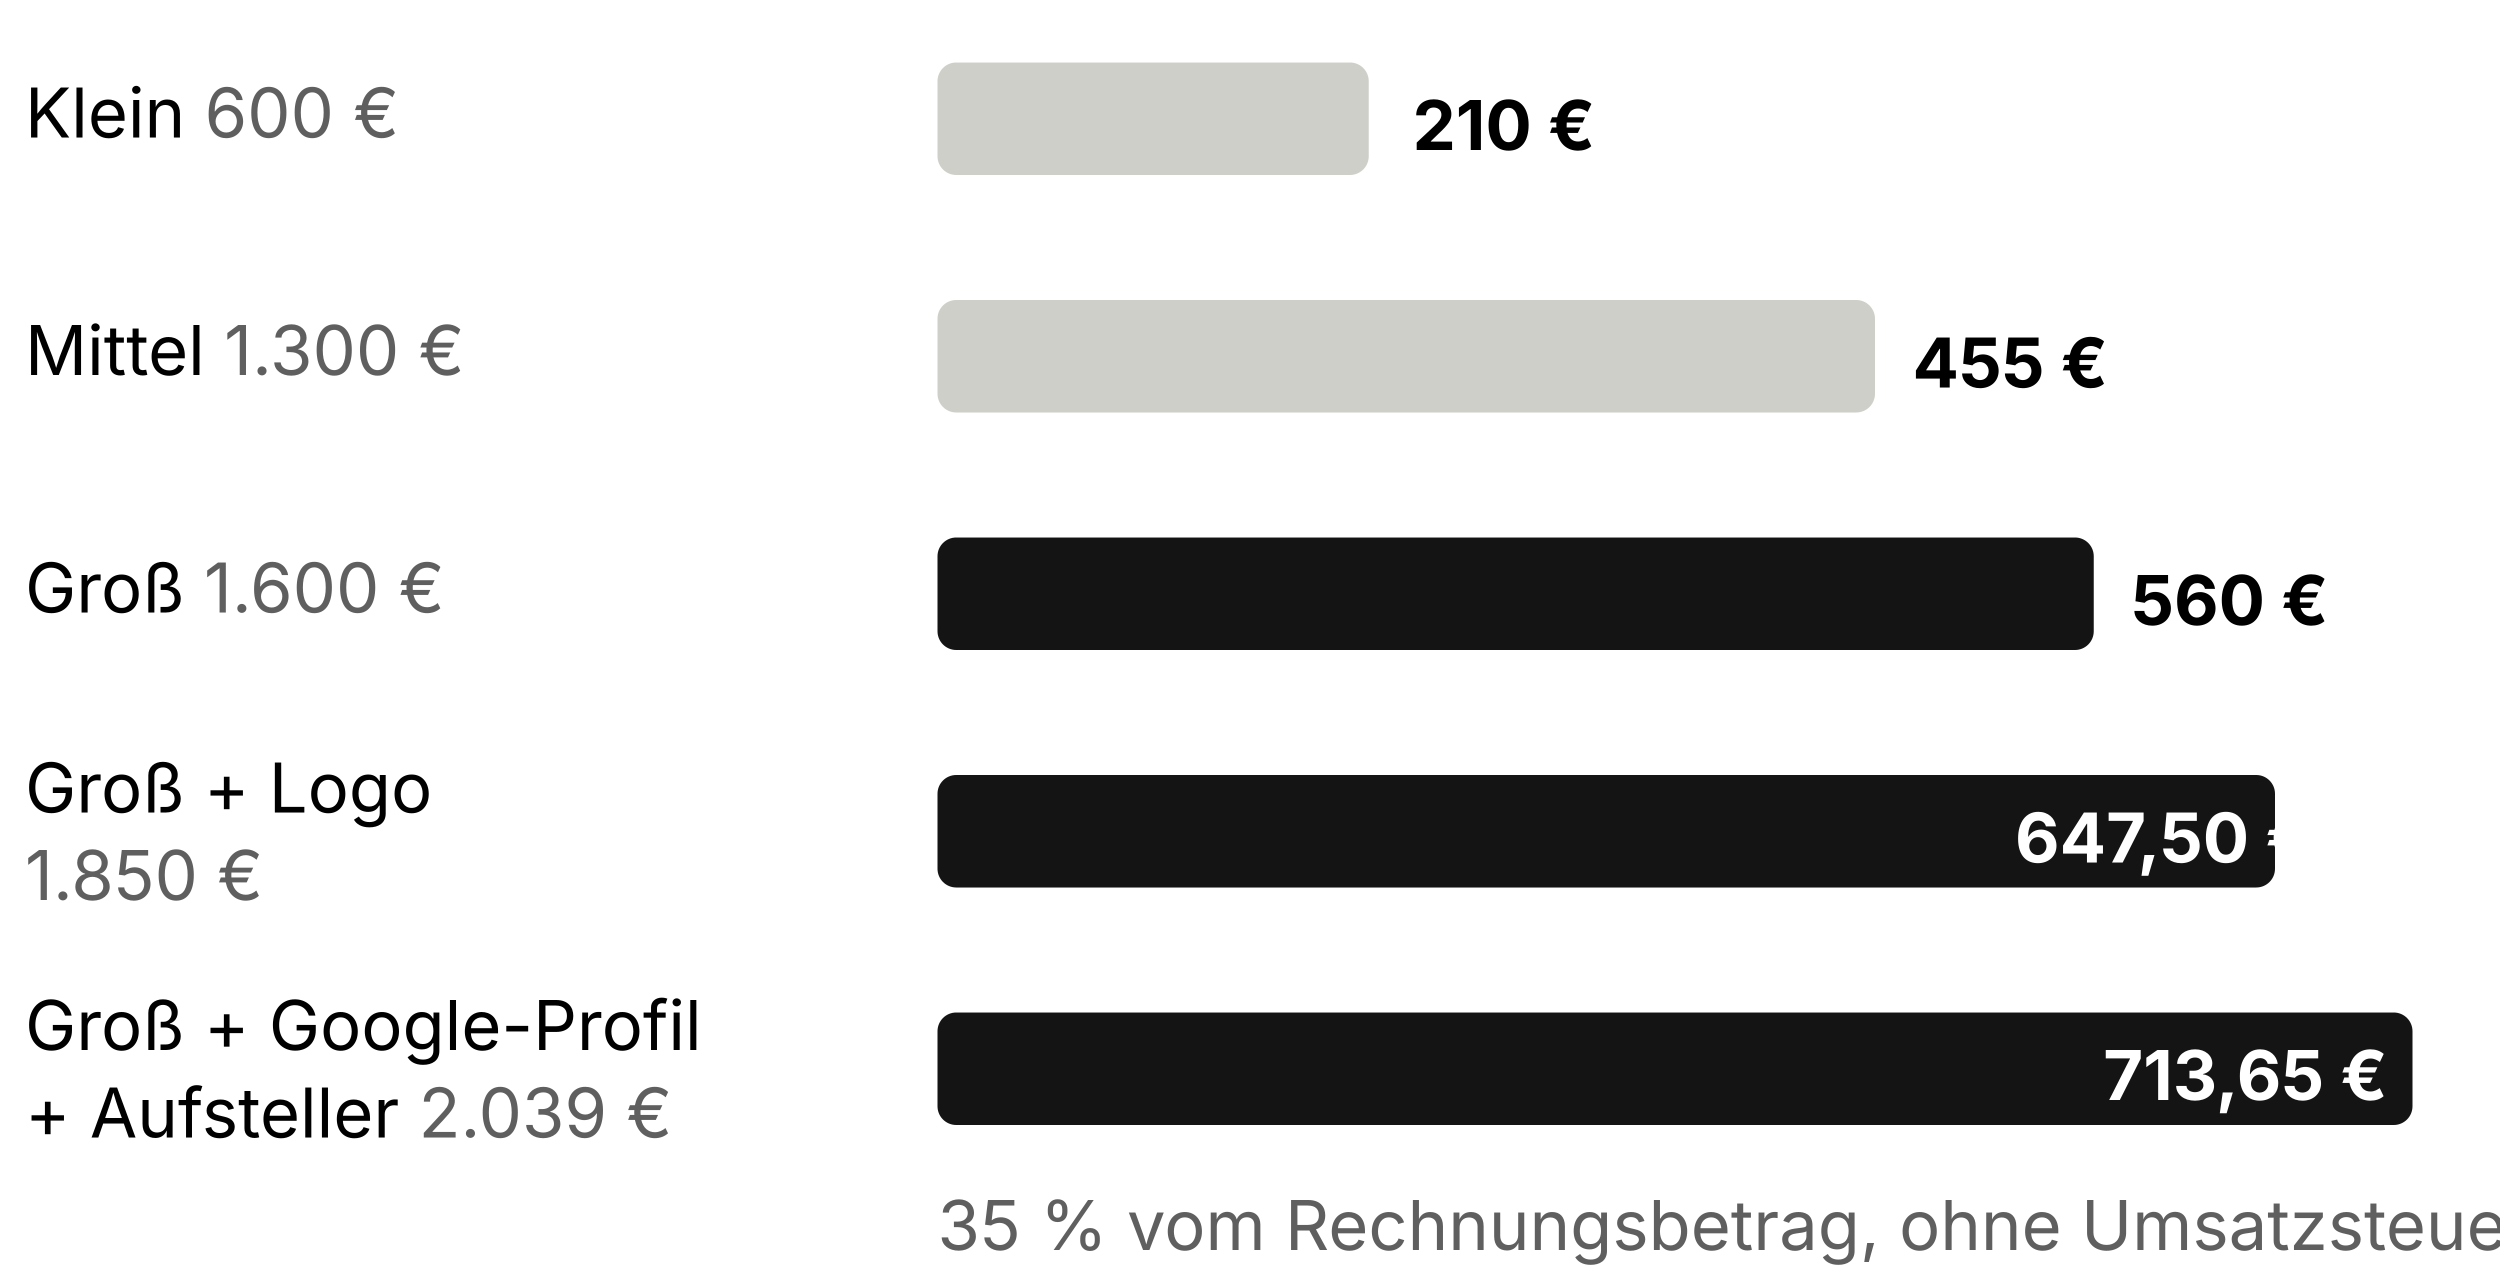
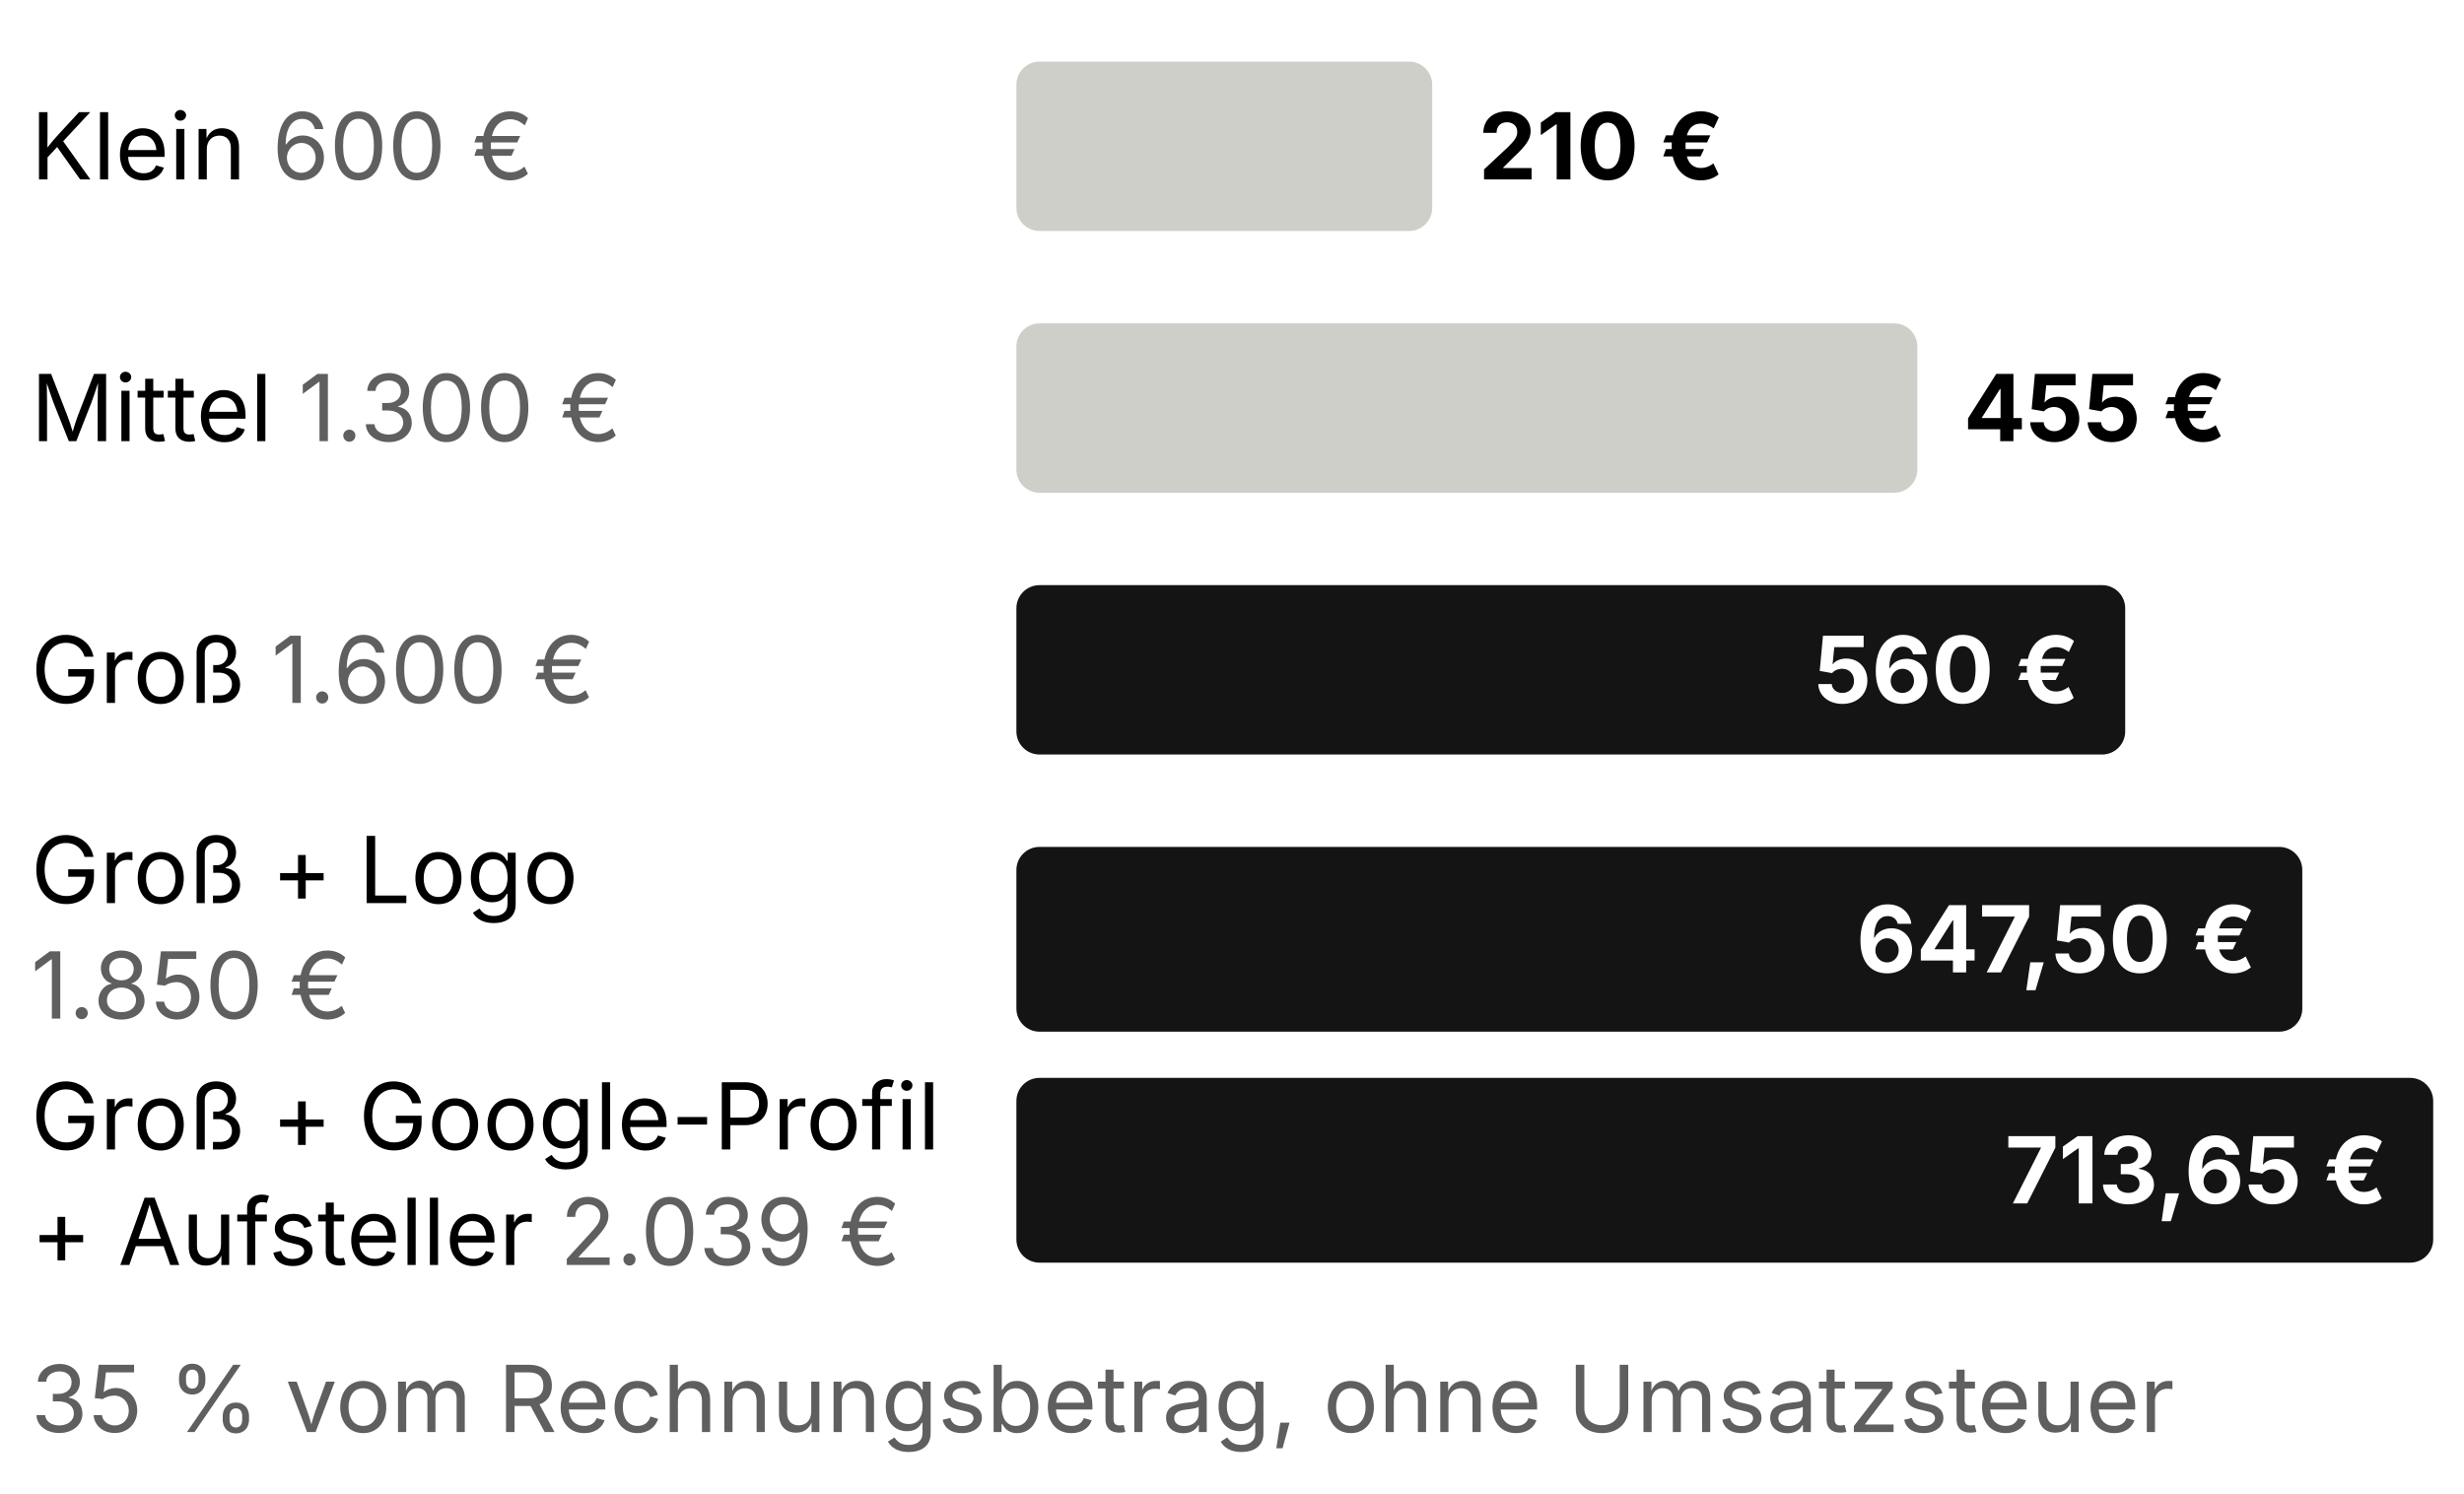
- <svg xmlns="http://www.w3.org/2000/svg" viewBox="0 0 400 206" role="img" aria-labelledby="pb-t pb-d" fill="currentColor" font-family="Inter, system-ui, sans-serif" font-size="12">
+ <svg xmlns="http://www.w3.org/2000/svg" id="g-pb" viewBox="0 0 320 194" role="img" aria-labelledby="pb-t pb-d" fill="currentColor" font-family="Inter, system-ui, sans-serif" font-size="12">
  <style>
-     .f1{fill:var(--lk-f1,#ece6da)}.f2{fill:var(--lk-f2,#e2e7ec)}.f3{fill:var(--lk-f3,#cfcfc9)}.ink{fill:var(--lk-ink,#141414)}
-     .mu{fill:var(--lk-muted,#5f5f5f)}.h{font-weight:700}.s{font-size:11px}
+     #g-pb .f3{fill:var(--lk-f3,#cfcfc9)}#g-pb .ink{fill:var(--lk-ink,#141414)}#g-pb .on{fill:var(--lk-paper,#ffffff)}
+     #g-pb .mu{fill:var(--lk-muted,#5f5f5f)}#g-pb .h{font-weight:700}
  </style>
-   <text class="s" x="4" y="22">Klein <tspan class="mu">600 €</tspan>
+   <text x="4" y="23.3">Klein <tspan class="mu">600 €</tspan>
  </text>
-   <rect class="f3" x="150" y="10" width="69" height="18" rx="3" />
-   <text class="s h" x="226" y="24">210 €</text>
-   <text class="s" x="4" y="60">Mittel <tspan class="mu">1.300 €</tspan>
+   <rect class="f3" x="132" y="8" width="54" height="22" rx="3" />
+   <text class="h" x="192" y="23.3">210 €</text>
+   <text x="4" y="57.3">Mittel <tspan class="mu">1.300 €</tspan>
  </text>
-   <rect class="f3" x="150" y="48" width="150" height="18" rx="3" />
-   <text class="s h" x="306" y="62">455 €</text>
-   <text class="s" x="4" y="98">Groß <tspan class="mu">1.600 €</tspan>
+   <rect class="f3" x="132" y="42" width="117" height="22" rx="3" />
+   <text class="h" x="255" y="57.3">455 €</text>
+   <text x="4" y="91.3">Groß <tspan class="mu">1.600 €</tspan>
  </text>
-   <rect class="ink" x="150" y="86" width="185" height="18" rx="3" />
-   <text class="s h" x="341" y="100">560 €</text>
-   <text class="s" x="4" y="130">Groß + Logo</text>
-   <text class="s mu" x="4" y="144">1.850 €</text>
-   <rect class="ink" x="150" y="124" width="214" height="18" rx="3" />
-   <text class="s h" x="370" y="138" text-anchor="end" style="fill:var(--lk-paper,#ffffff)">647,50 €</text>
-   <text class="s" x="4" y="168">Groß + Google-Profil</text>
-   <text class="s" x="4" y="182">+ Aufsteller <tspan class="mu">2.039 €</tspan>
+   <rect class="ink" x="132" y="76" width="144" height="22" rx="3" />
+   <text class="h on" x="270" y="91.3" text-anchor="end">560 €</text>
+   <text x="4" y="117.3">Groß + Logo</text>
+   <text class="mu" x="4" y="132.3">1.850 €</text>
+   <rect class="ink" x="132" y="110" width="167" height="24" rx="3" />
+   <text class="h on" x="293" y="126.3" text-anchor="end">647,50 €</text>
+   <text x="4" y="149.3">Groß + Google-Profil</text>
+   <text x="4" y="164.3">+ Aufsteller <tspan class="mu">2.039 €</tspan>
  </text>
-   <rect class="ink" x="150" y="162" width="236" height="18" rx="3" />
-   <text class="s h" x="382" y="176" text-anchor="end" style="fill:var(--lk-paper,#ffffff)">713,65 €</text>
-   <text class="s mu" x="150" y="200">35 % vom Rechnungsbetrag, ohne Umsatzsteuer</text>
+   <rect class="ink" x="132" y="140" width="184" height="24" rx="3" />
+   <text class="h on" x="310" y="156.3" text-anchor="end">713,65 €</text>
+   <text class="mu" x="4" y="186">35 % vom Rechnungsbetrag, ohne Umsatzsteuer</text>
</svg>
